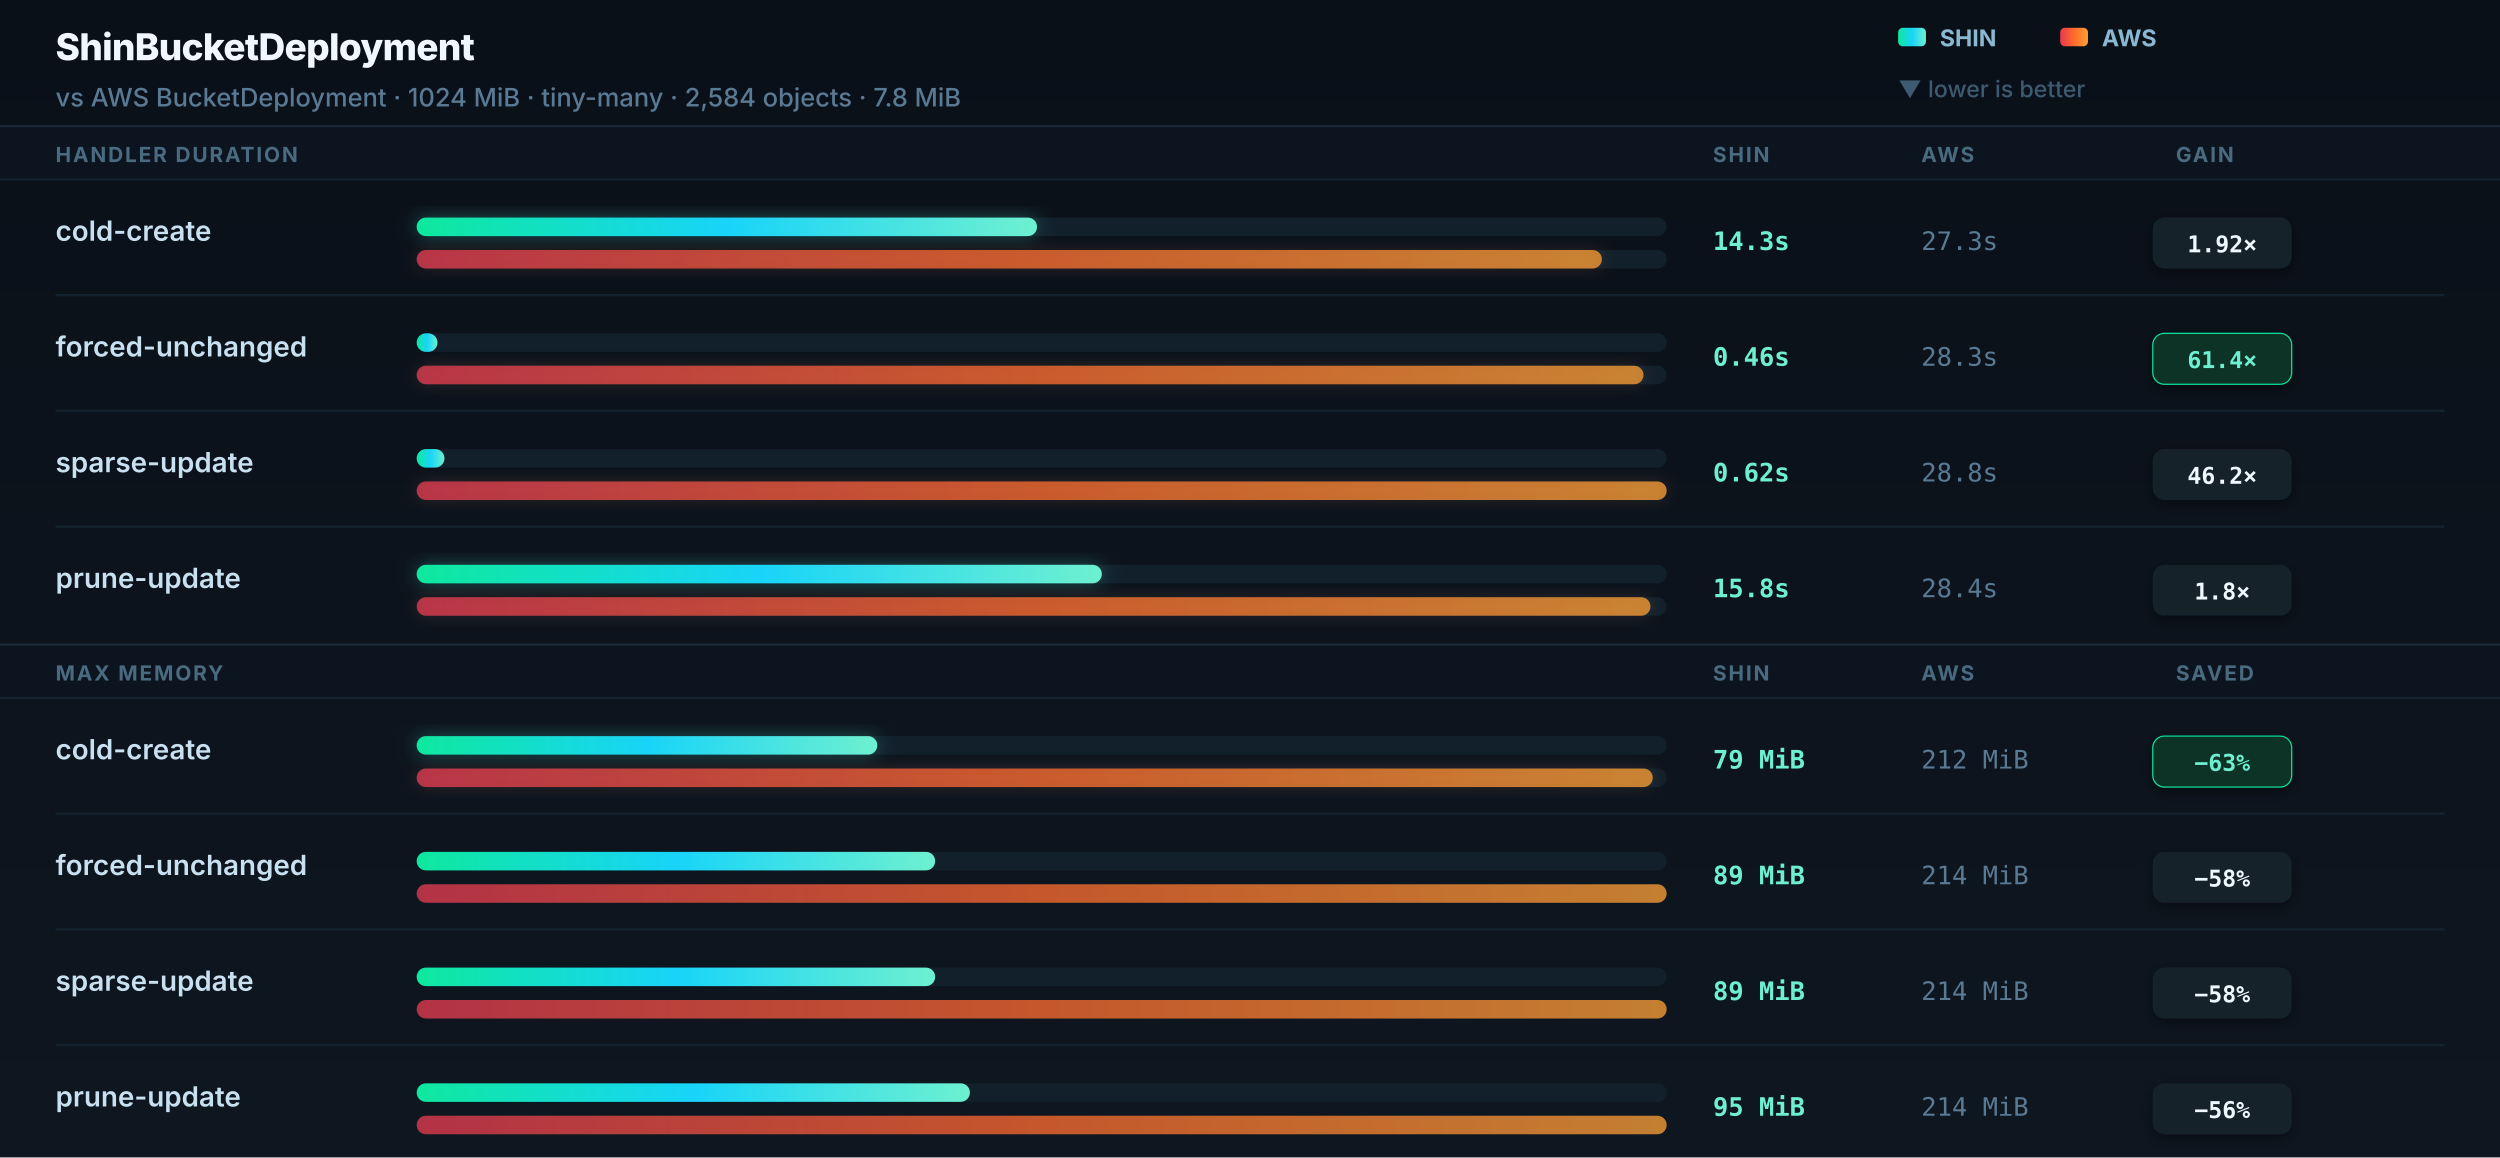
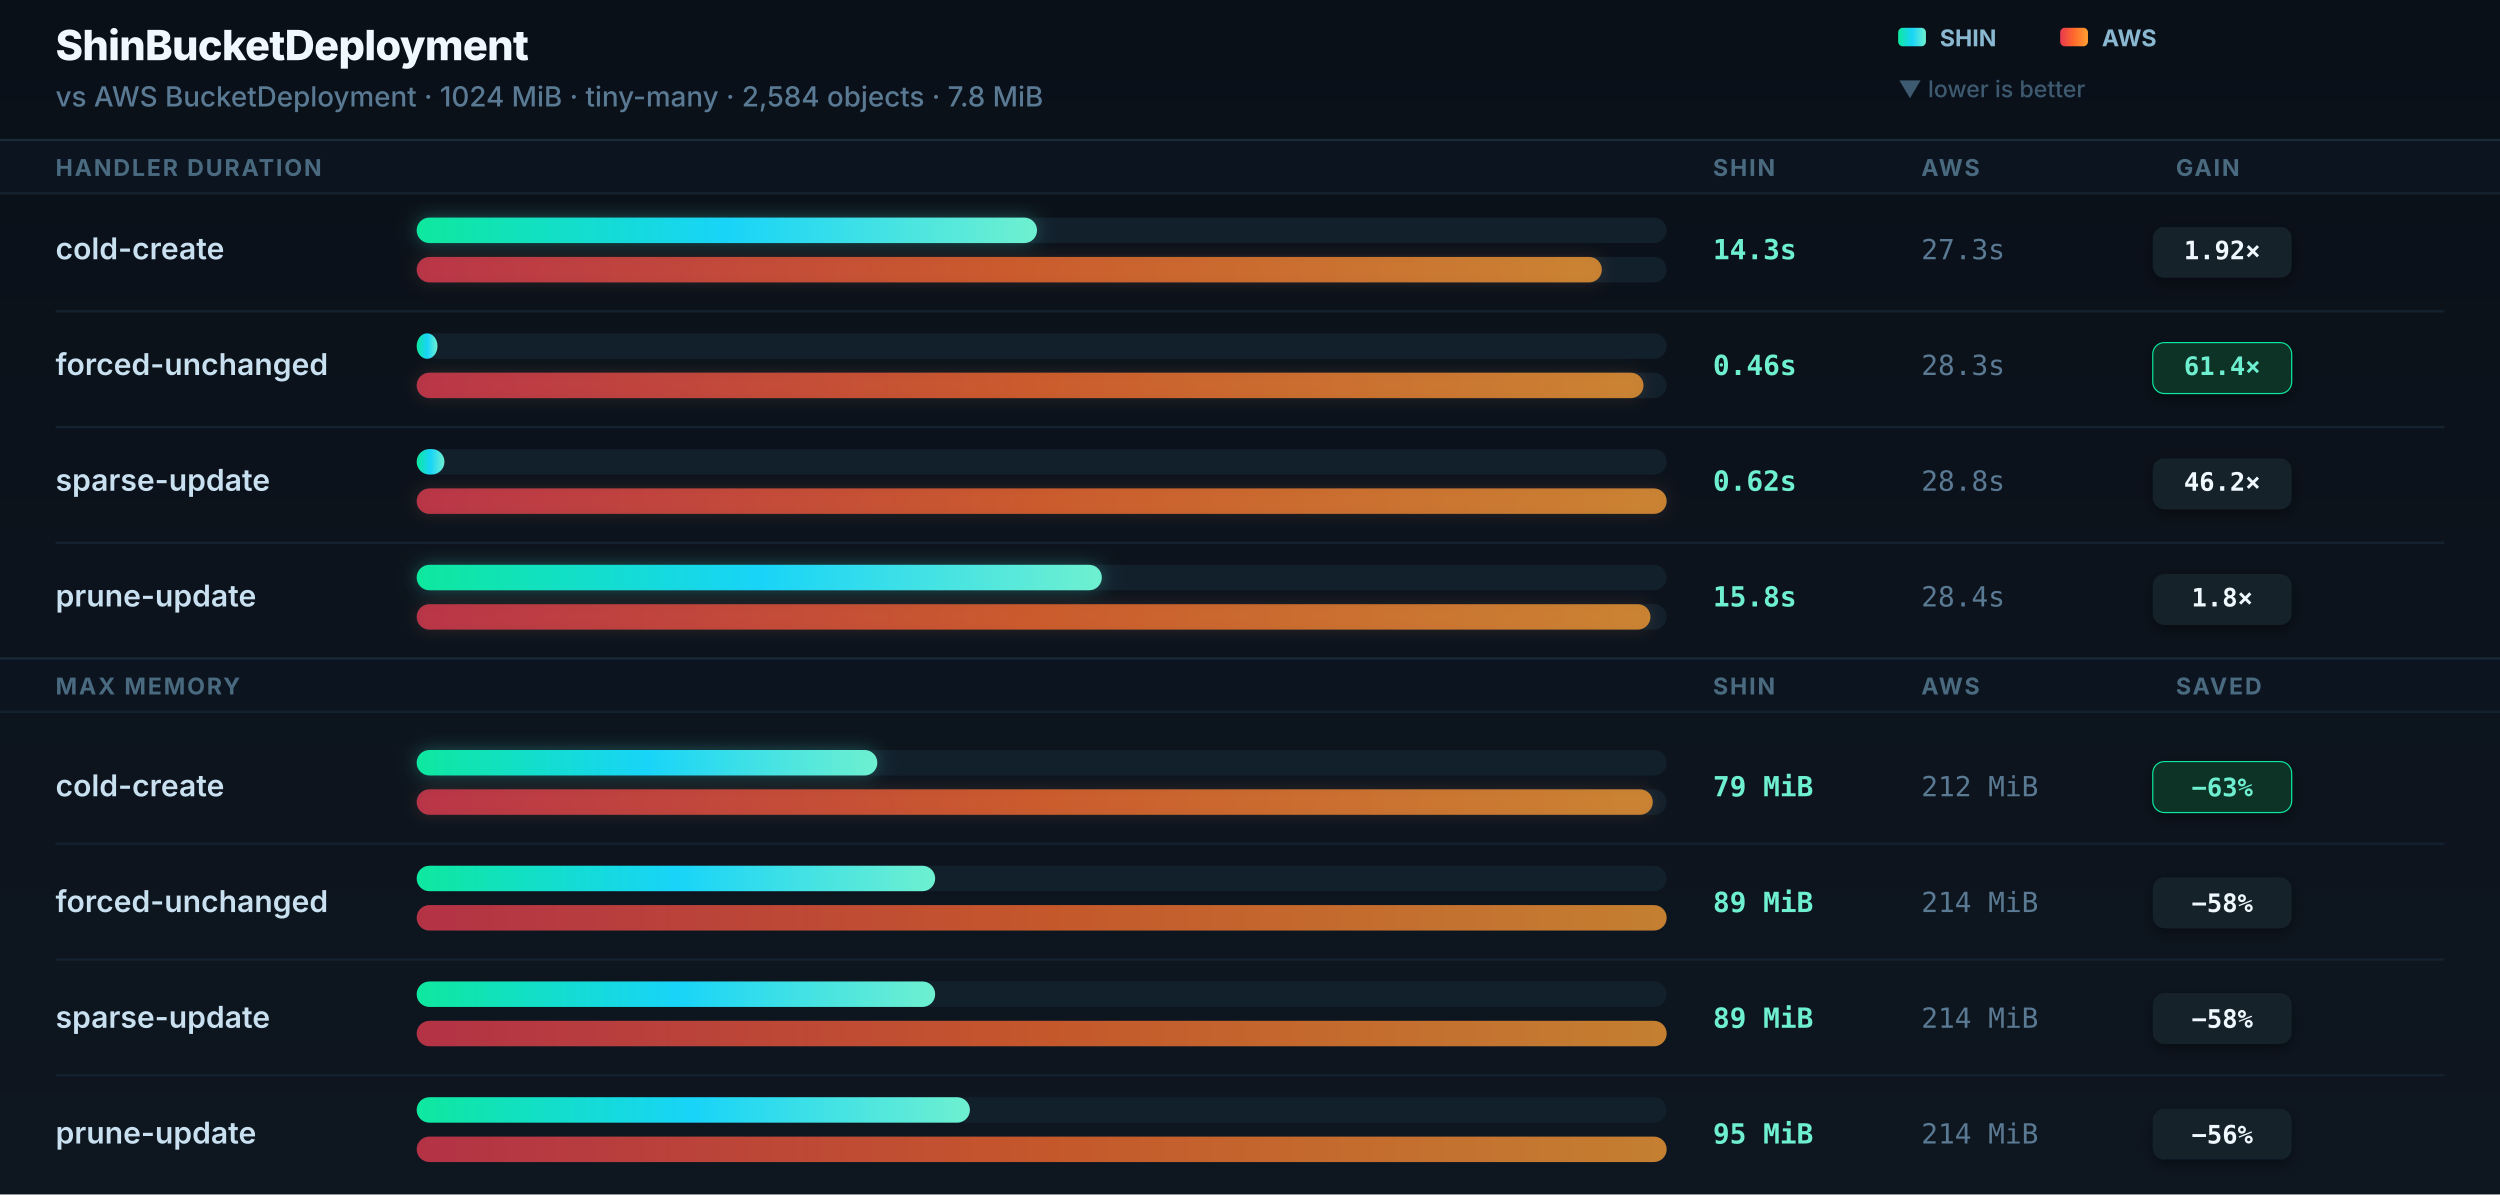
- <svg xmlns="http://www.w3.org/2000/svg" width="1080" height="500" viewBox="0 0 1080 500" role="img" aria-labelledby="title desc">
+ <svg xmlns="http://www.w3.org/2000/svg" width="1080" height="516" viewBox="0 0 1080 516" role="img" aria-labelledby="title desc">
  <defs>
    <linearGradient id="shin" x1="0" y1="0" x2="1" y2="0">
      <stop offset="0" stop-color="#0ee89e" />
      <stop offset="0.5" stop-color="#18d4f8" />
      <stop offset="1" stop-color="#6ef0d0" />
    </linearGradient>
    <linearGradient id="aws" x1="0" y1="0" x2="1" y2="0">
      <stop offset="0" stop-color="#e8384f" />
      <stop offset="0.5" stop-color="#ff6a2b" />
      <stop offset="1" stop-color="#ffa033" />
    </linearGradient>
    <linearGradient id="bgGrad" x1="0" y1="0" x2="0" y2="1">
      <stop offset="0" stop-color="#0a1018" />
      <stop offset="1" stop-color="#0e1620" />
    </linearGradient>
    <filter id="gS" x="-8%" y="-60%" width="116%" height="220%">
      <feGaussianBlur in="SourceGraphic" stdDeviation="4" />
      <feColorMatrix type="matrix" values="0 0 0 0 0.06 0 0 0 0 0.85 0 0 0 0 0.7 0 0 0 0.6 0" />
    </filter>
    <filter id="gA" x="-8%" y="-60%" width="116%" height="220%">
      <feGaussianBlur in="SourceGraphic" stdDeviation="3.5" />
      <feColorMatrix type="matrix" values="0 0 0 0 0.95 0 0 0 0 0.35 0 0 0 0 0.15 0 0 0 0.4 0" />
    </filter>
    <filter id="rowHover" x="-1%" y="-10%" width="102%" height="120%">
      <feDropShadow dx="0" dy="0" stdDeviation="8" flood-color="#18d4f8" flood-opacity="0.03" />
    </filter>
    <filter id="badgeShadow" x="-20%" y="-30%" width="140%" height="160%">
      <feDropShadow dx="0" dy="2" stdDeviation="3" flood-color="#000" flood-opacity="0.4" />
    </filter>
  </defs>
-   <rect width="1080" height="500" fill="url(#bgGrad)" />
-   <text x="24" y="26" font-family="Inter, -apple-system, sans-serif" font-size="16" font-weight="800" fill="#f0f8ff" letter-spacing="-0.3">ShinBucketDeployment</text>
-   <text x="24" y="46" font-family="Inter, -apple-system, sans-serif" font-size="11" font-weight="500" fill="#5a7a94">vs AWS BucketDeployment · 1024 MiB · tiny-many · 2,584 objects · 7.8 MiB</text>
+   <rect width="1080" height="516" fill="url(#bgGrad)" />
+   <text x="24" y="26" font-family="Inter, -apple-system, sans-serif" font-size="18" font-weight="800" fill="#f0f8ff" letter-spacing="-0.3">ShinBucketDeployment</text>
+   <text x="24" y="46" font-family="Inter, -apple-system, sans-serif" font-size="12" font-weight="500" fill="#5a7a94">vs AWS BucketDeployment · 1024 MiB · tiny-many · 2,584 objects · 7.8 MiB</text>
  <rect x="820" y="12" width="12" height="8" rx="2" fill="url(#shin)" />
  <text x="838" y="20" font-family="Inter, -apple-system, sans-serif" font-size="10" font-weight="700" fill="#8ab8d0">SHIN</text>
  <rect x="890" y="12" width="12" height="8" rx="2" fill="url(#aws)" />
  <text x="908" y="20" font-family="Inter, -apple-system, sans-serif" font-size="10" font-weight="700" fill="#8ab8d0">AWS</text>
  <text x="820" y="42" font-family="Inter, -apple-system, sans-serif" font-size="10" font-weight="500" fill="#3d5a70">▼ lower is better</text>
-   <rect x="0" y="54" width="1080" height="1" fill="#1a2a38" />
-   <rect y="55" width="1080" height="22" fill="#0c1420" />
-   <text x="24" y="70" font-family="Inter, -apple-system, sans-serif" font-size="9" font-weight="700" fill="#4a6a80" letter-spacing="0.8">HANDLER DURATION</text>
-   <text x="740" y="70" font-family="Inter, -apple-system, sans-serif" font-size="9" font-weight="700" fill="#4a6a80" letter-spacing="0.8">SHIN</text>
-   <text x="830" y="70" font-family="Inter, -apple-system, sans-serif" font-size="9" font-weight="700" fill="#4a6a80" letter-spacing="0.8">AWS</text>
-   <text x="940" y="70" font-family="Inter, -apple-system, sans-serif" font-size="9" font-weight="700" fill="#4a6a80" letter-spacing="0.8">GAIN</text>
-   <rect x="0" y="77" width="1080" height="1" fill="#142230" />
+   <rect x="0" y="60" width="1080" height="1" fill="#1a2a38" />
+   <rect y="61" width="1080" height="22" fill="#0c1420" />
+   <text x="24" y="76" font-family="Inter, -apple-system, sans-serif" font-size="10" font-weight="700" fill="#4a6a80" letter-spacing="0.8">HANDLER DURATION</text>
+   <text x="740" y="76" font-family="Inter, -apple-system, sans-serif" font-size="10" font-weight="700" fill="#4a6a80" letter-spacing="0.8">SHIN</text>
+   <text x="830" y="76" font-family="Inter, -apple-system, sans-serif" font-size="10" font-weight="700" fill="#4a6a80" letter-spacing="0.8">AWS</text>
+   <text x="940" y="76" font-family="Inter, -apple-system, sans-serif" font-size="10" font-weight="700" fill="#4a6a80" letter-spacing="0.8">GAIN</text>
+   <rect x="0" y="83" width="1080" height="1" fill="#142230" />
  <g filter="url(#rowHover)">
-     <text x="24" y="104" font-family="Inter, -apple-system, sans-serif" font-size="12" font-weight="600" fill="#c8e0f0">cold-create</text>
+     <text x="24" y="112" font-family="Inter, -apple-system, sans-serif" font-size="13" font-weight="600" fill="#c8e0f0">cold-create</text>
  </g>
-   <rect x="180" y="94" width="540" height="8" rx="4" fill="#12202c" />
-   <rect x="180" y="94" width="268" height="8" rx="4" fill="url(#shin)" filter="url(#gS)" opacity="0.5" />
-   <rect x="180" y="94" width="268" height="8" rx="4" fill="url(#shin)" />
-   <rect x="180" y="108" width="540" height="8" rx="4" fill="#12202c" />
-   <rect x="180" y="108" width="512" height="8" rx="4" fill="url(#aws)" filter="url(#gA)" opacity="0.35" />
-   <rect x="180" y="108" width="512" height="8" rx="4" fill="url(#aws)" opacity="0.75" />
-   <text x="740" y="108" font-family="JetBrains Mono, monospace" font-size="11" font-weight="700" fill="#6ef0d0">14.3s</text>
-   <text x="830" y="108" font-family="JetBrains Mono, monospace" font-size="11" font-weight="400" fill="#5a7a94">27.3s</text>
-   <rect x="930" y="94" width="60" height="22" rx="5" fill="#12202c" filter="url(#badgeShadow)" />
-   <text x="960" y="109" text-anchor="middle" font-family="JetBrains Mono, monospace" font-size="10" font-weight="800" fill="#f0f8ff">1.92×</text>
-   <rect x="24" y="127" width="1032" height="1" fill="#142230" />
-   <text x="24" y="154" font-family="Inter, -apple-system, sans-serif" font-size="12" font-weight="600" fill="#c8e0f0">forced-unchanged</text>
-   <rect x="180" y="144" width="540" height="8" rx="4" fill="#12202c" />
-   <rect x="180" y="144" width="9" height="8" rx="4" fill="url(#shin)" />
-   <rect x="180" y="158" width="540" height="8" rx="4" fill="#12202c" />
-   <rect x="180" y="158" width="530" height="8" rx="4" fill="url(#aws)" filter="url(#gA)" opacity="0.35" />
-   <rect x="180" y="158" width="530" height="8" rx="4" fill="url(#aws)" opacity="0.75" />
-   <text x="740" y="158" font-family="JetBrains Mono, monospace" font-size="11" font-weight="700" fill="#6ef0d0">0.46s</text>
-   <text x="830" y="158" font-family="JetBrains Mono, monospace" font-size="11" font-weight="400" fill="#5a7a94">28.3s</text>
-   <rect x="930" y="144" width="60" height="22" rx="5" fill="#0a3028" stroke="#0ee89e" stroke-width="0.5" filter="url(#badgeShadow)" />
-   <text x="960" y="159" text-anchor="middle" font-family="JetBrains Mono, monospace" font-size="10" font-weight="800" fill="#6ef0d0">61.4×</text>
-   <rect x="24" y="177" width="1032" height="1" fill="#142230" />
-   <text x="24" y="204" font-family="Inter, -apple-system, sans-serif" font-size="12" font-weight="600" fill="#c8e0f0">sparse-update</text>
-   <rect x="180" y="194" width="540" height="8" rx="4" fill="#12202c" />
-   <rect x="180" y="194" width="12" height="8" rx="4" fill="url(#shin)" />
-   <rect x="180" y="208" width="540" height="8" rx="4" fill="#12202c" />
-   <rect x="180" y="208" width="540" height="8" rx="4" fill="url(#aws)" filter="url(#gA)" opacity="0.35" />
-   <rect x="180" y="208" width="540" height="8" rx="4" fill="url(#aws)" opacity="0.75" />
-   <text x="740" y="208" font-family="JetBrains Mono, monospace" font-size="11" font-weight="700" fill="#6ef0d0">0.62s</text>
-   <text x="830" y="208" font-family="JetBrains Mono, monospace" font-size="11" font-weight="400" fill="#5a7a94">28.8s</text>
-   <rect x="930" y="194" width="60" height="22" rx="5" fill="#12202c" filter="url(#badgeShadow)" />
-   <text x="960" y="209" text-anchor="middle" font-family="JetBrains Mono, monospace" font-size="10" font-weight="800" fill="#f0f8ff">46.2×</text>
-   <rect x="24" y="227" width="1032" height="1" fill="#142230" />
-   <text x="24" y="254" font-family="Inter, -apple-system, sans-serif" font-size="12" font-weight="600" fill="#c8e0f0">prune-update</text>
-   <rect x="180" y="244" width="540" height="8" rx="4" fill="#12202c" />
-   <rect x="180" y="244" width="296" height="8" rx="4" fill="url(#shin)" filter="url(#gS)" opacity="0.5" />
-   <rect x="180" y="244" width="296" height="8" rx="4" fill="url(#shin)" />
-   <rect x="180" y="258" width="540" height="8" rx="4" fill="#12202c" />
-   <rect x="180" y="258" width="533" height="8" rx="4" fill="url(#aws)" filter="url(#gA)" opacity="0.35" />
-   <rect x="180" y="258" width="533" height="8" rx="4" fill="url(#aws)" opacity="0.75" />
-   <text x="740" y="258" font-family="JetBrains Mono, monospace" font-size="11" font-weight="700" fill="#6ef0d0">15.8s</text>
-   <text x="830" y="258" font-family="JetBrains Mono, monospace" font-size="11" font-weight="400" fill="#5a7a94">28.4s</text>
-   <rect x="930" y="244" width="60" height="22" rx="5" fill="#12202c" filter="url(#badgeShadow)" />
-   <text x="960" y="259" text-anchor="middle" font-family="JetBrains Mono, monospace" font-size="10" font-weight="800" fill="#f0f8ff">1.8×</text>
-   <rect x="0" y="278" width="1080" height="1" fill="#1a2a38" />
-   <rect y="279" width="1080" height="22" fill="#0c1420" />
-   <text x="24" y="294" font-family="Inter, -apple-system, sans-serif" font-size="9" font-weight="700" fill="#4a6a80" letter-spacing="0.8">MAX MEMORY</text>
-   <text x="740" y="294" font-family="Inter, -apple-system, sans-serif" font-size="9" font-weight="700" fill="#4a6a80" letter-spacing="0.8">SHIN</text>
-   <text x="830" y="294" font-family="Inter, -apple-system, sans-serif" font-size="9" font-weight="700" fill="#4a6a80" letter-spacing="0.8">AWS</text>
-   <text x="940" y="294" font-family="Inter, -apple-system, sans-serif" font-size="9" font-weight="700" fill="#4a6a80" letter-spacing="0.8">SAVED</text>
-   <rect x="0" y="301" width="1080" height="1" fill="#142230" />
-   <text x="24" y="328" font-family="Inter, -apple-system, sans-serif" font-size="12" font-weight="600" fill="#c8e0f0">cold-create</text>
-   <rect x="180" y="318" width="540" height="8" rx="4" fill="#12202c" />
-   <rect x="180" y="318" width="199" height="8" rx="4" fill="url(#shin)" filter="url(#gS)" opacity="0.5" />
-   <rect x="180" y="318" width="199" height="8" rx="4" fill="url(#shin)" />
-   <rect x="180" y="332" width="540" height="8" rx="4" fill="#12202c" />
-   <rect x="180" y="332" width="534" height="8" rx="4" fill="url(#aws)" filter="url(#gA)" opacity="0.35" />
-   <rect x="180" y="332" width="534" height="8" rx="4" fill="url(#aws)" opacity="0.75" />
-   <text x="740" y="332" font-family="JetBrains Mono, monospace" font-size="11" font-weight="700" fill="#6ef0d0">79 MiB</text>
-   <text x="830" y="332" font-family="JetBrains Mono, monospace" font-size="11" font-weight="400" fill="#5a7a94">212 MiB</text>
-   <rect x="930" y="318" width="60" height="22" rx="5" fill="#0a3028" stroke="#0ee89e" stroke-width="0.5" filter="url(#badgeShadow)" />
-   <text x="960" y="333" text-anchor="middle" font-family="JetBrains Mono, monospace" font-size="10" font-weight="800" fill="#6ef0d0">−63%</text>
-   <rect x="24" y="351" width="1032" height="1" fill="#142230" />
-   <text x="24" y="378" font-family="Inter, -apple-system, sans-serif" font-size="12" font-weight="600" fill="#c8e0f0">forced-unchanged</text>
-   <rect x="180" y="368" width="540" height="8" rx="4" fill="#12202c" />
-   <rect x="180" y="368" width="224" height="8" rx="4" fill="url(#shin)" />
-   <rect x="180" y="382" width="540" height="8" rx="4" fill="#12202c" />
-   <rect x="180" y="382" width="540" height="8" rx="4" fill="url(#aws)" opacity="0.75" />
-   <text x="740" y="382" font-family="JetBrains Mono, monospace" font-size="11" font-weight="700" fill="#6ef0d0">89 MiB</text>
-   <text x="830" y="382" font-family="JetBrains Mono, monospace" font-size="11" font-weight="400" fill="#5a7a94">214 MiB</text>
-   <rect x="930" y="368" width="60" height="22" rx="5" fill="#12202c" filter="url(#badgeShadow)" />
-   <text x="960" y="383" text-anchor="middle" font-family="JetBrains Mono, monospace" font-size="10" font-weight="800" fill="#f0f8ff">−58%</text>
-   <rect x="24" y="401" width="1032" height="1" fill="#142230" />
-   <text x="24" y="428" font-family="Inter, -apple-system, sans-serif" font-size="12" font-weight="600" fill="#c8e0f0">sparse-update</text>
-   <rect x="180" y="418" width="540" height="8" rx="4" fill="#12202c" />
-   <rect x="180" y="418" width="224" height="8" rx="4" fill="url(#shin)" />
-   <rect x="180" y="432" width="540" height="8" rx="4" fill="#12202c" />
-   <rect x="180" y="432" width="540" height="8" rx="4" fill="url(#aws)" opacity="0.75" />
-   <text x="740" y="432" font-family="JetBrains Mono, monospace" font-size="11" font-weight="700" fill="#6ef0d0">89 MiB</text>
-   <text x="830" y="432" font-family="JetBrains Mono, monospace" font-size="11" font-weight="400" fill="#5a7a94">214 MiB</text>
-   <rect x="930" y="418" width="60" height="22" rx="5" fill="#12202c" filter="url(#badgeShadow)" />
-   <text x="960" y="433" text-anchor="middle" font-family="JetBrains Mono, monospace" font-size="10" font-weight="800" fill="#f0f8ff">−58%</text>
-   <rect x="24" y="451" width="1032" height="1" fill="#142230" />
-   <text x="24" y="478" font-family="Inter, -apple-system, sans-serif" font-size="12" font-weight="600" fill="#c8e0f0">prune-update</text>
-   <rect x="180" y="468" width="540" height="8" rx="4" fill="#12202c" />
-   <rect x="180" y="468" width="239" height="8" rx="4" fill="url(#shin)" />
-   <rect x="180" y="482" width="540" height="8" rx="4" fill="#12202c" />
-   <rect x="180" y="482" width="540" height="8" rx="4" fill="url(#aws)" opacity="0.75" />
-   <text x="740" y="482" font-family="JetBrains Mono, monospace" font-size="11" font-weight="700" fill="#6ef0d0">95 MiB</text>
-   <text x="830" y="482" font-family="JetBrains Mono, monospace" font-size="11" font-weight="400" fill="#5a7a94">214 MiB</text>
-   <rect x="930" y="468" width="60" height="22" rx="5" fill="#12202c" filter="url(#badgeShadow)" />
-   <text x="960" y="483" text-anchor="middle" font-family="JetBrains Mono, monospace" font-size="10" font-weight="800" fill="#f0f8ff">−56%</text>
+   <rect x="180" y="94" width="540" height="11" rx="5.5" fill="#12202c" />
+   <rect x="180" y="94" width="268" height="11" rx="5.5" fill="url(#shin)" filter="url(#gS)" opacity="0.5" />
+   <rect x="180" y="94" width="268" height="11" rx="5.5" fill="url(#shin)" />
+   <rect x="180" y="111" width="540" height="11" rx="5.5" fill="#12202c" />
+   <rect x="180" y="111" width="512" height="11" rx="5.5" fill="url(#aws)" filter="url(#gA)" opacity="0.35" />
+   <rect x="180" y="111" width="512" height="11" rx="5.5" fill="url(#aws)" opacity="0.75" />
+   <text x="740" y="112" font-family="JetBrains Mono, monospace" font-size="12" font-weight="700" fill="#6ef0d0">14.3s</text>
+   <text x="830" y="112" font-family="JetBrains Mono, monospace" font-size="12" font-weight="400" fill="#5a7a94">27.3s</text>
+   <rect x="930" y="98" width="60" height="22" rx="5" fill="#12202c" filter="url(#badgeShadow)" />
+   <text x="960" y="112" text-anchor="middle" font-family="JetBrains Mono, monospace" font-size="11" font-weight="800" fill="#f0f8ff">1.92×</text>
+   <rect x="24" y="134" width="1032" height="1" fill="#142230" />
+   <text x="24" y="162" font-family="Inter, -apple-system, sans-serif" font-size="13" font-weight="600" fill="#c8e0f0">forced-unchanged</text>
+   <rect x="180" y="144" width="540" height="11" rx="5.5" fill="#12202c" />
+   <rect x="180" y="144" width="9" height="11" rx="5.5" fill="url(#shin)" />
+   <rect x="180" y="161" width="540" height="11" rx="5.5" fill="#12202c" />
+   <rect x="180" y="161" width="530" height="11" rx="5.5" fill="url(#aws)" filter="url(#gA)" opacity="0.35" />
+   <rect x="180" y="161" width="530" height="11" rx="5.5" fill="url(#aws)" opacity="0.75" />
+   <text x="740" y="162" font-family="JetBrains Mono, monospace" font-size="12" font-weight="700" fill="#6ef0d0">0.46s</text>
+   <text x="830" y="162" font-family="JetBrains Mono, monospace" font-size="12" font-weight="400" fill="#5a7a94">28.3s</text>
+   <rect x="930" y="148" width="60" height="22" rx="5" fill="#0a3028" stroke="#0ee89e" stroke-width="0.5" filter="url(#badgeShadow)" />
+   <text x="960" y="162" text-anchor="middle" font-family="JetBrains Mono, monospace" font-size="11" font-weight="800" fill="#6ef0d0">61.4×</text>
+   <rect x="24" y="184" width="1032" height="1" fill="#142230" />
+   <text x="24" y="212" font-family="Inter, -apple-system, sans-serif" font-size="13" font-weight="600" fill="#c8e0f0">sparse-update</text>
+   <rect x="180" y="194" width="540" height="11" rx="5.5" fill="#12202c" />
+   <rect x="180" y="194" width="12" height="11" rx="5.5" fill="url(#shin)" />
+   <rect x="180" y="211" width="540" height="11" rx="5.5" fill="#12202c" />
+   <rect x="180" y="211" width="540" height="11" rx="5.5" fill="url(#aws)" filter="url(#gA)" opacity="0.35" />
+   <rect x="180" y="211" width="540" height="11" rx="5.5" fill="url(#aws)" opacity="0.75" />
+   <text x="740" y="212" font-family="JetBrains Mono, monospace" font-size="12" font-weight="700" fill="#6ef0d0">0.62s</text>
+   <text x="830" y="212" font-family="JetBrains Mono, monospace" font-size="12" font-weight="400" fill="#5a7a94">28.8s</text>
+   <rect x="930" y="198" width="60" height="22" rx="5" fill="#12202c" filter="url(#badgeShadow)" />
+   <text x="960" y="212" text-anchor="middle" font-family="JetBrains Mono, monospace" font-size="11" font-weight="800" fill="#f0f8ff">46.2×</text>
+   <rect x="24" y="234" width="1032" height="1" fill="#142230" />
+   <text x="24" y="262" font-family="Inter, -apple-system, sans-serif" font-size="13" font-weight="600" fill="#c8e0f0">prune-update</text>
+   <rect x="180" y="244" width="540" height="11" rx="5.5" fill="#12202c" />
+   <rect x="180" y="244" width="296" height="11" rx="5.5" fill="url(#shin)" filter="url(#gS)" opacity="0.5" />
+   <rect x="180" y="244" width="296" height="11" rx="5.5" fill="url(#shin)" />
+   <rect x="180" y="261" width="540" height="11" rx="5.5" fill="#12202c" />
+   <rect x="180" y="261" width="533" height="11" rx="5.5" fill="url(#aws)" filter="url(#gA)" opacity="0.35" />
+   <rect x="180" y="261" width="533" height="11" rx="5.5" fill="url(#aws)" opacity="0.75" />
+   <text x="740" y="262" font-family="JetBrains Mono, monospace" font-size="12" font-weight="700" fill="#6ef0d0">15.8s</text>
+   <text x="830" y="262" font-family="JetBrains Mono, monospace" font-size="12" font-weight="400" fill="#5a7a94">28.4s</text>
+   <rect x="930" y="248" width="60" height="22" rx="5" fill="#12202c" filter="url(#badgeShadow)" />
+   <text x="960" y="262" text-anchor="middle" font-family="JetBrains Mono, monospace" font-size="11" font-weight="800" fill="#f0f8ff">1.8×</text>
+   <rect x="0" y="284" width="1080" height="1" fill="#1a2a38" />
+   <rect y="285" width="1080" height="22" fill="#0c1420" />
+   <text x="24" y="300" font-family="Inter, -apple-system, sans-serif" font-size="10" font-weight="700" fill="#4a6a80" letter-spacing="0.8">MAX MEMORY</text>
+   <text x="740" y="300" font-family="Inter, -apple-system, sans-serif" font-size="10" font-weight="700" fill="#4a6a80" letter-spacing="0.8">SHIN</text>
+   <text x="830" y="300" font-family="Inter, -apple-system, sans-serif" font-size="10" font-weight="700" fill="#4a6a80" letter-spacing="0.8">AWS</text>
+   <text x="940" y="300" font-family="Inter, -apple-system, sans-serif" font-size="10" font-weight="700" fill="#4a6a80" letter-spacing="0.8">SAVED</text>
+   <rect x="0" y="307" width="1080" height="1" fill="#142230" />
+   <text x="24" y="344" font-family="Inter, -apple-system, sans-serif" font-size="13" font-weight="600" fill="#c8e0f0">cold-create</text>
+   <rect x="180" y="324" width="540" height="11" rx="5.5" fill="#12202c" />
+   <rect x="180" y="324" width="199" height="11" rx="5.5" fill="url(#shin)" filter="url(#gS)" opacity="0.5" />
+   <rect x="180" y="324" width="199" height="11" rx="5.5" fill="url(#shin)" />
+   <rect x="180" y="341" width="540" height="11" rx="5.5" fill="#12202c" />
+   <rect x="180" y="341" width="534" height="11" rx="5.5" fill="url(#aws)" filter="url(#gA)" opacity="0.35" />
+   <rect x="180" y="341" width="534" height="11" rx="5.5" fill="url(#aws)" opacity="0.75" />
+   <text x="740" y="344" font-family="JetBrains Mono, monospace" font-size="12" font-weight="700" fill="#6ef0d0">79 MiB</text>
+   <text x="830" y="344" font-family="JetBrains Mono, monospace" font-size="12" font-weight="400" fill="#5a7a94">212 MiB</text>
+   <rect x="930" y="329" width="60" height="22" rx="5" fill="#0a3028" stroke="#0ee89e" stroke-width="0.5" filter="url(#badgeShadow)" />
+   <text x="960" y="344" text-anchor="middle" font-family="JetBrains Mono, monospace" font-size="11" font-weight="800" fill="#6ef0d0">−63%</text>
+   <rect x="24" y="364" width="1032" height="1" fill="#142230" />
+   <text x="24" y="394" font-family="Inter, -apple-system, sans-serif" font-size="13" font-weight="600" fill="#c8e0f0">forced-unchanged</text>
+   <rect x="180" y="374" width="540" height="11" rx="5.5" fill="#12202c" />
+   <rect x="180" y="374" width="224" height="11" rx="5.5" fill="url(#shin)" />
+   <rect x="180" y="391" width="540" height="11" rx="5.5" fill="#12202c" />
+   <rect x="180" y="391" width="540" height="11" rx="5.5" fill="url(#aws)" opacity="0.75" />
+   <text x="740" y="394" font-family="JetBrains Mono, monospace" font-size="12" font-weight="700" fill="#6ef0d0">89 MiB</text>
+   <text x="830" y="394" font-family="JetBrains Mono, monospace" font-size="12" font-weight="400" fill="#5a7a94">214 MiB</text>
+   <rect x="930" y="379" width="60" height="22" rx="5" fill="#12202c" filter="url(#badgeShadow)" />
+   <text x="960" y="394" text-anchor="middle" font-family="JetBrains Mono, monospace" font-size="11" font-weight="800" fill="#f0f8ff">−58%</text>
+   <rect x="24" y="414" width="1032" height="1" fill="#142230" />
+   <text x="24" y="444" font-family="Inter, -apple-system, sans-serif" font-size="13" font-weight="600" fill="#c8e0f0">sparse-update</text>
+   <rect x="180" y="424" width="540" height="11" rx="5.5" fill="#12202c" />
+   <rect x="180" y="424" width="224" height="11" rx="5.5" fill="url(#shin)" />
+   <rect x="180" y="441" width="540" height="11" rx="5.5" fill="#12202c" />
+   <rect x="180" y="441" width="540" height="11" rx="5.5" fill="url(#aws)" opacity="0.75" />
+   <text x="740" y="444" font-family="JetBrains Mono, monospace" font-size="12" font-weight="700" fill="#6ef0d0">89 MiB</text>
+   <text x="830" y="444" font-family="JetBrains Mono, monospace" font-size="12" font-weight="400" fill="#5a7a94">214 MiB</text>
+   <rect x="930" y="429" width="60" height="22" rx="5" fill="#12202c" filter="url(#badgeShadow)" />
+   <text x="960" y="444" text-anchor="middle" font-family="JetBrains Mono, monospace" font-size="11" font-weight="800" fill="#f0f8ff">−58%</text>
+   <rect x="24" y="464" width="1032" height="1" fill="#142230" />
+   <text x="24" y="494" font-family="Inter, -apple-system, sans-serif" font-size="13" font-weight="600" fill="#c8e0f0">prune-update</text>
+   <rect x="180" y="474" width="540" height="11" rx="5.5" fill="#12202c" />
+   <rect x="180" y="474" width="239" height="11" rx="5.5" fill="url(#shin)" />
+   <rect x="180" y="491" width="540" height="11" rx="5.5" fill="#12202c" />
+   <rect x="180" y="491" width="540" height="11" rx="5.5" fill="url(#aws)" opacity="0.75" />
+   <text x="740" y="494" font-family="JetBrains Mono, monospace" font-size="12" font-weight="700" fill="#6ef0d0">95 MiB</text>
+   <text x="830" y="494" font-family="JetBrains Mono, monospace" font-size="12" font-weight="400" fill="#5a7a94">214 MiB</text>
+   <rect x="930" y="479" width="60" height="22" rx="5" fill="#12202c" filter="url(#badgeShadow)" />
+   <text x="960" y="494" text-anchor="middle" font-family="JetBrains Mono, monospace" font-size="11" font-weight="800" fill="#f0f8ff">−56%</text>
</svg>
